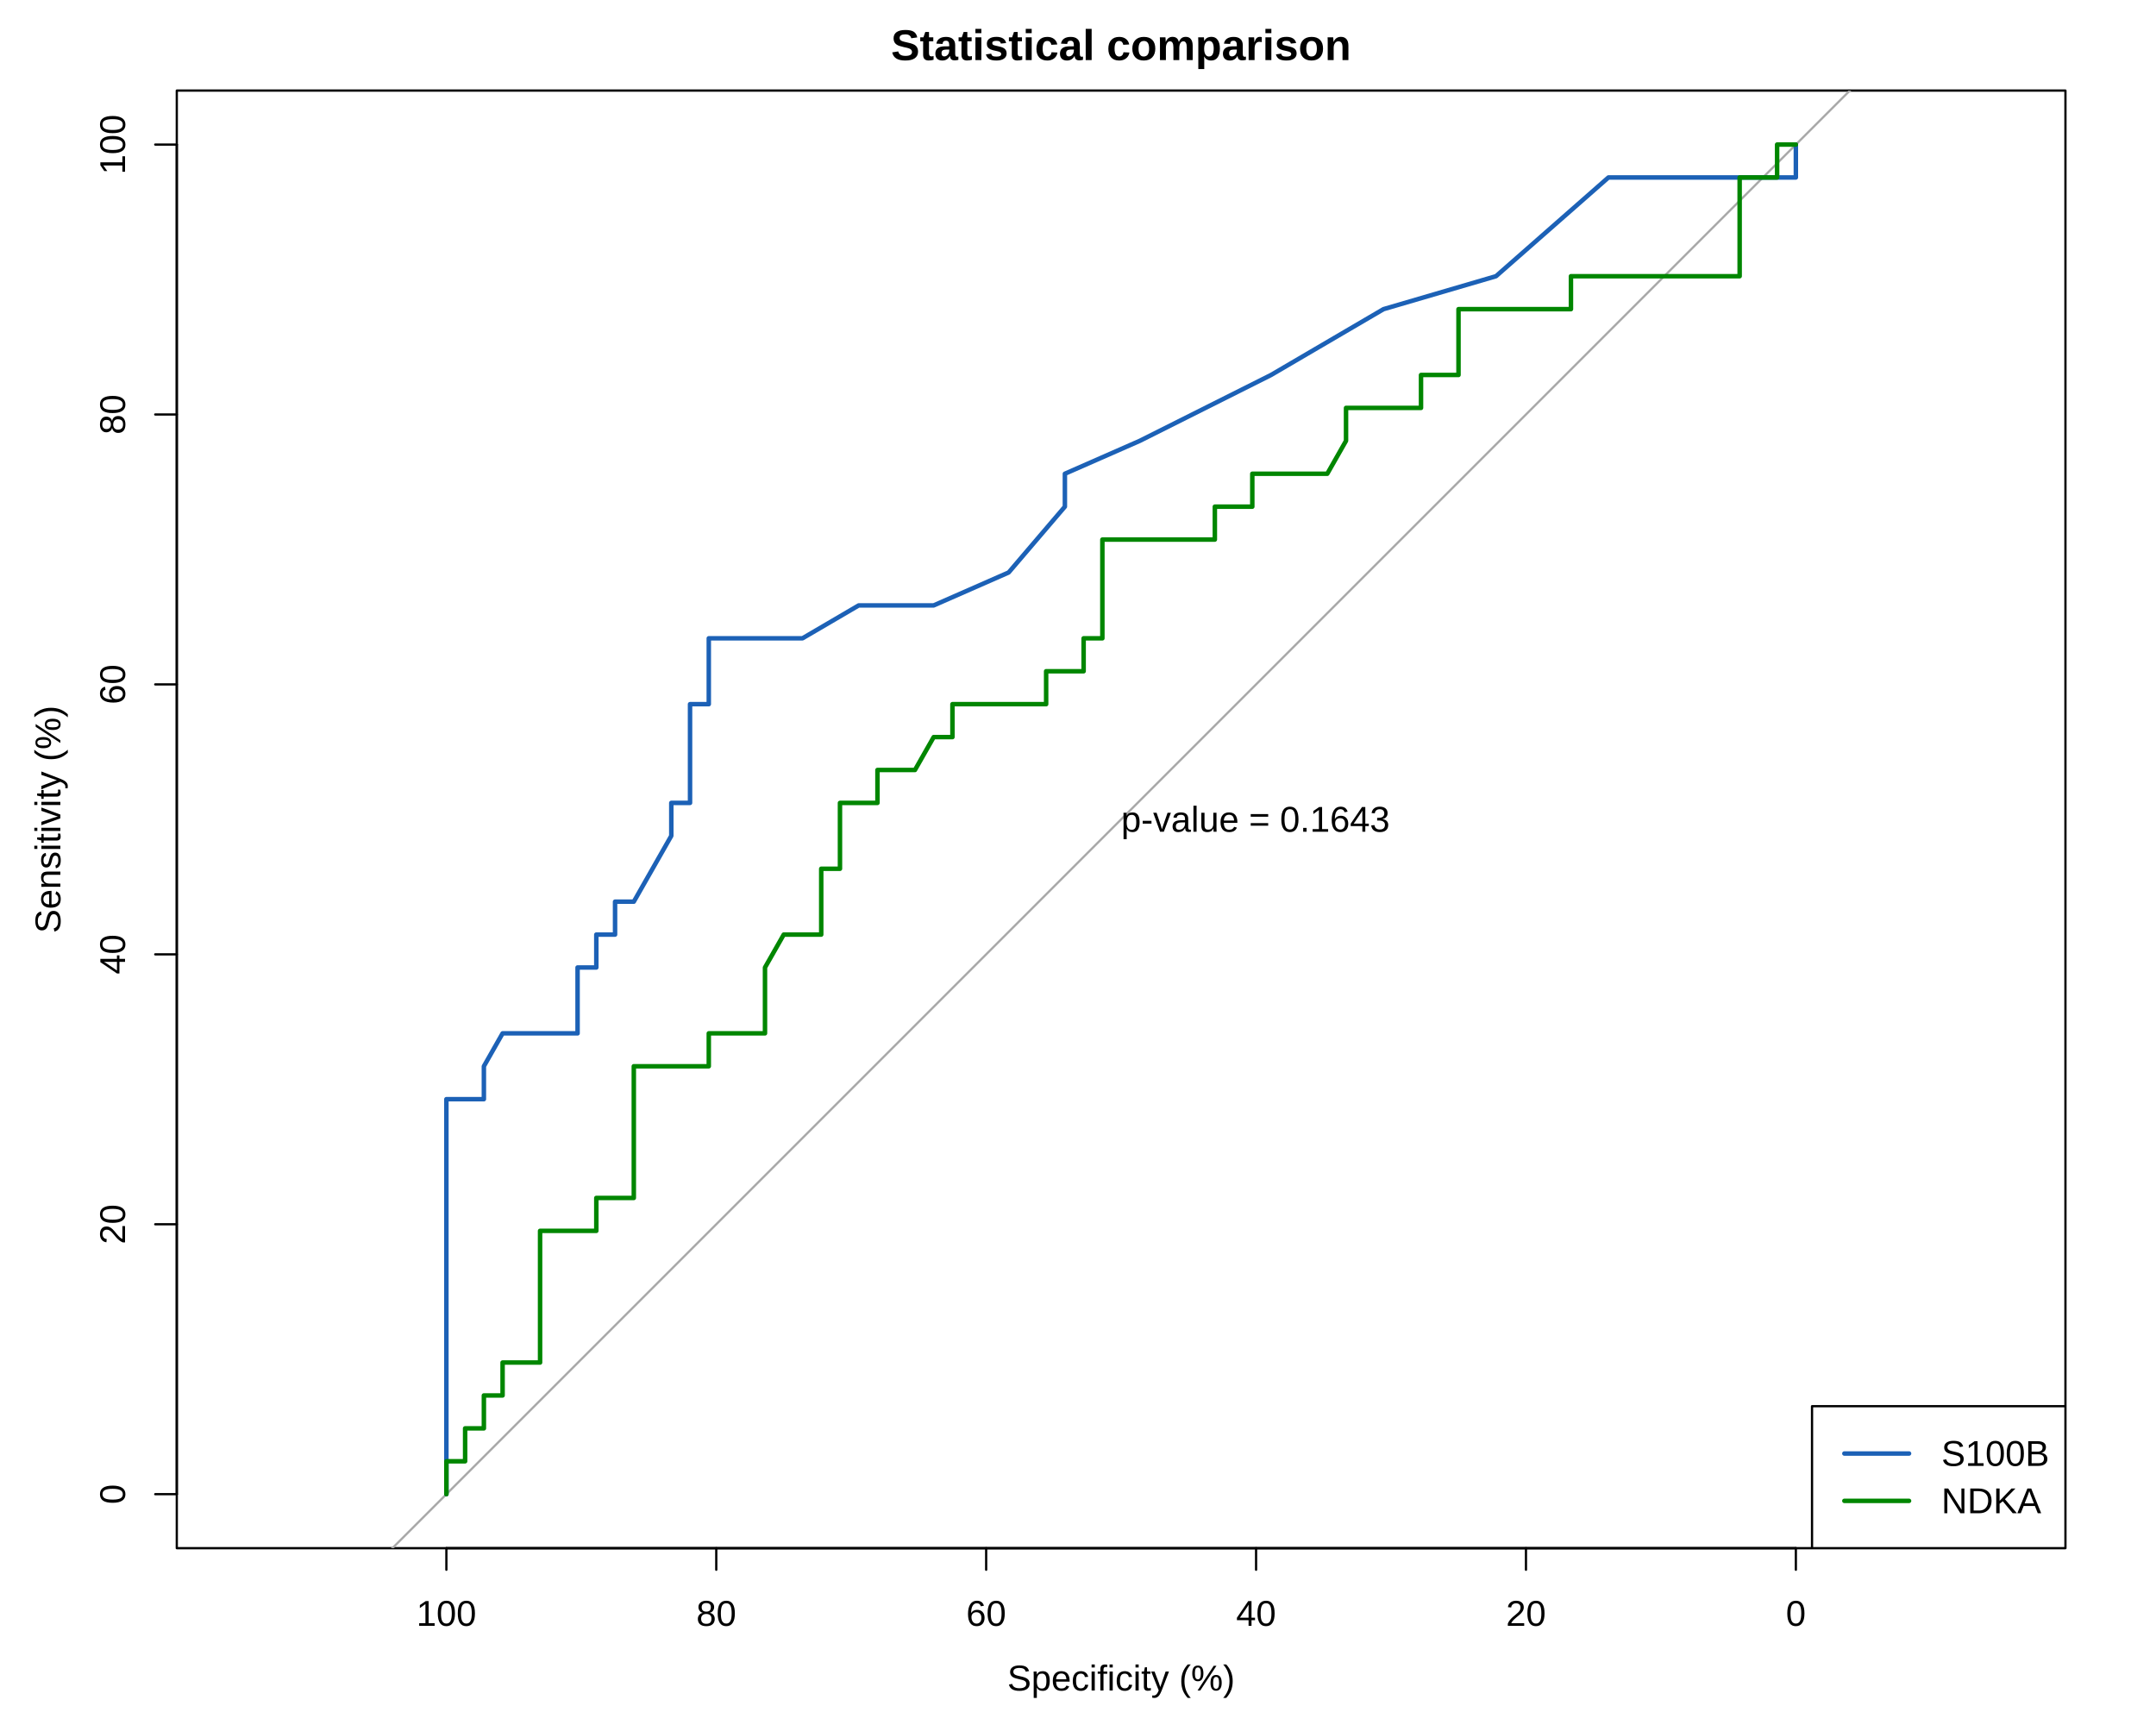
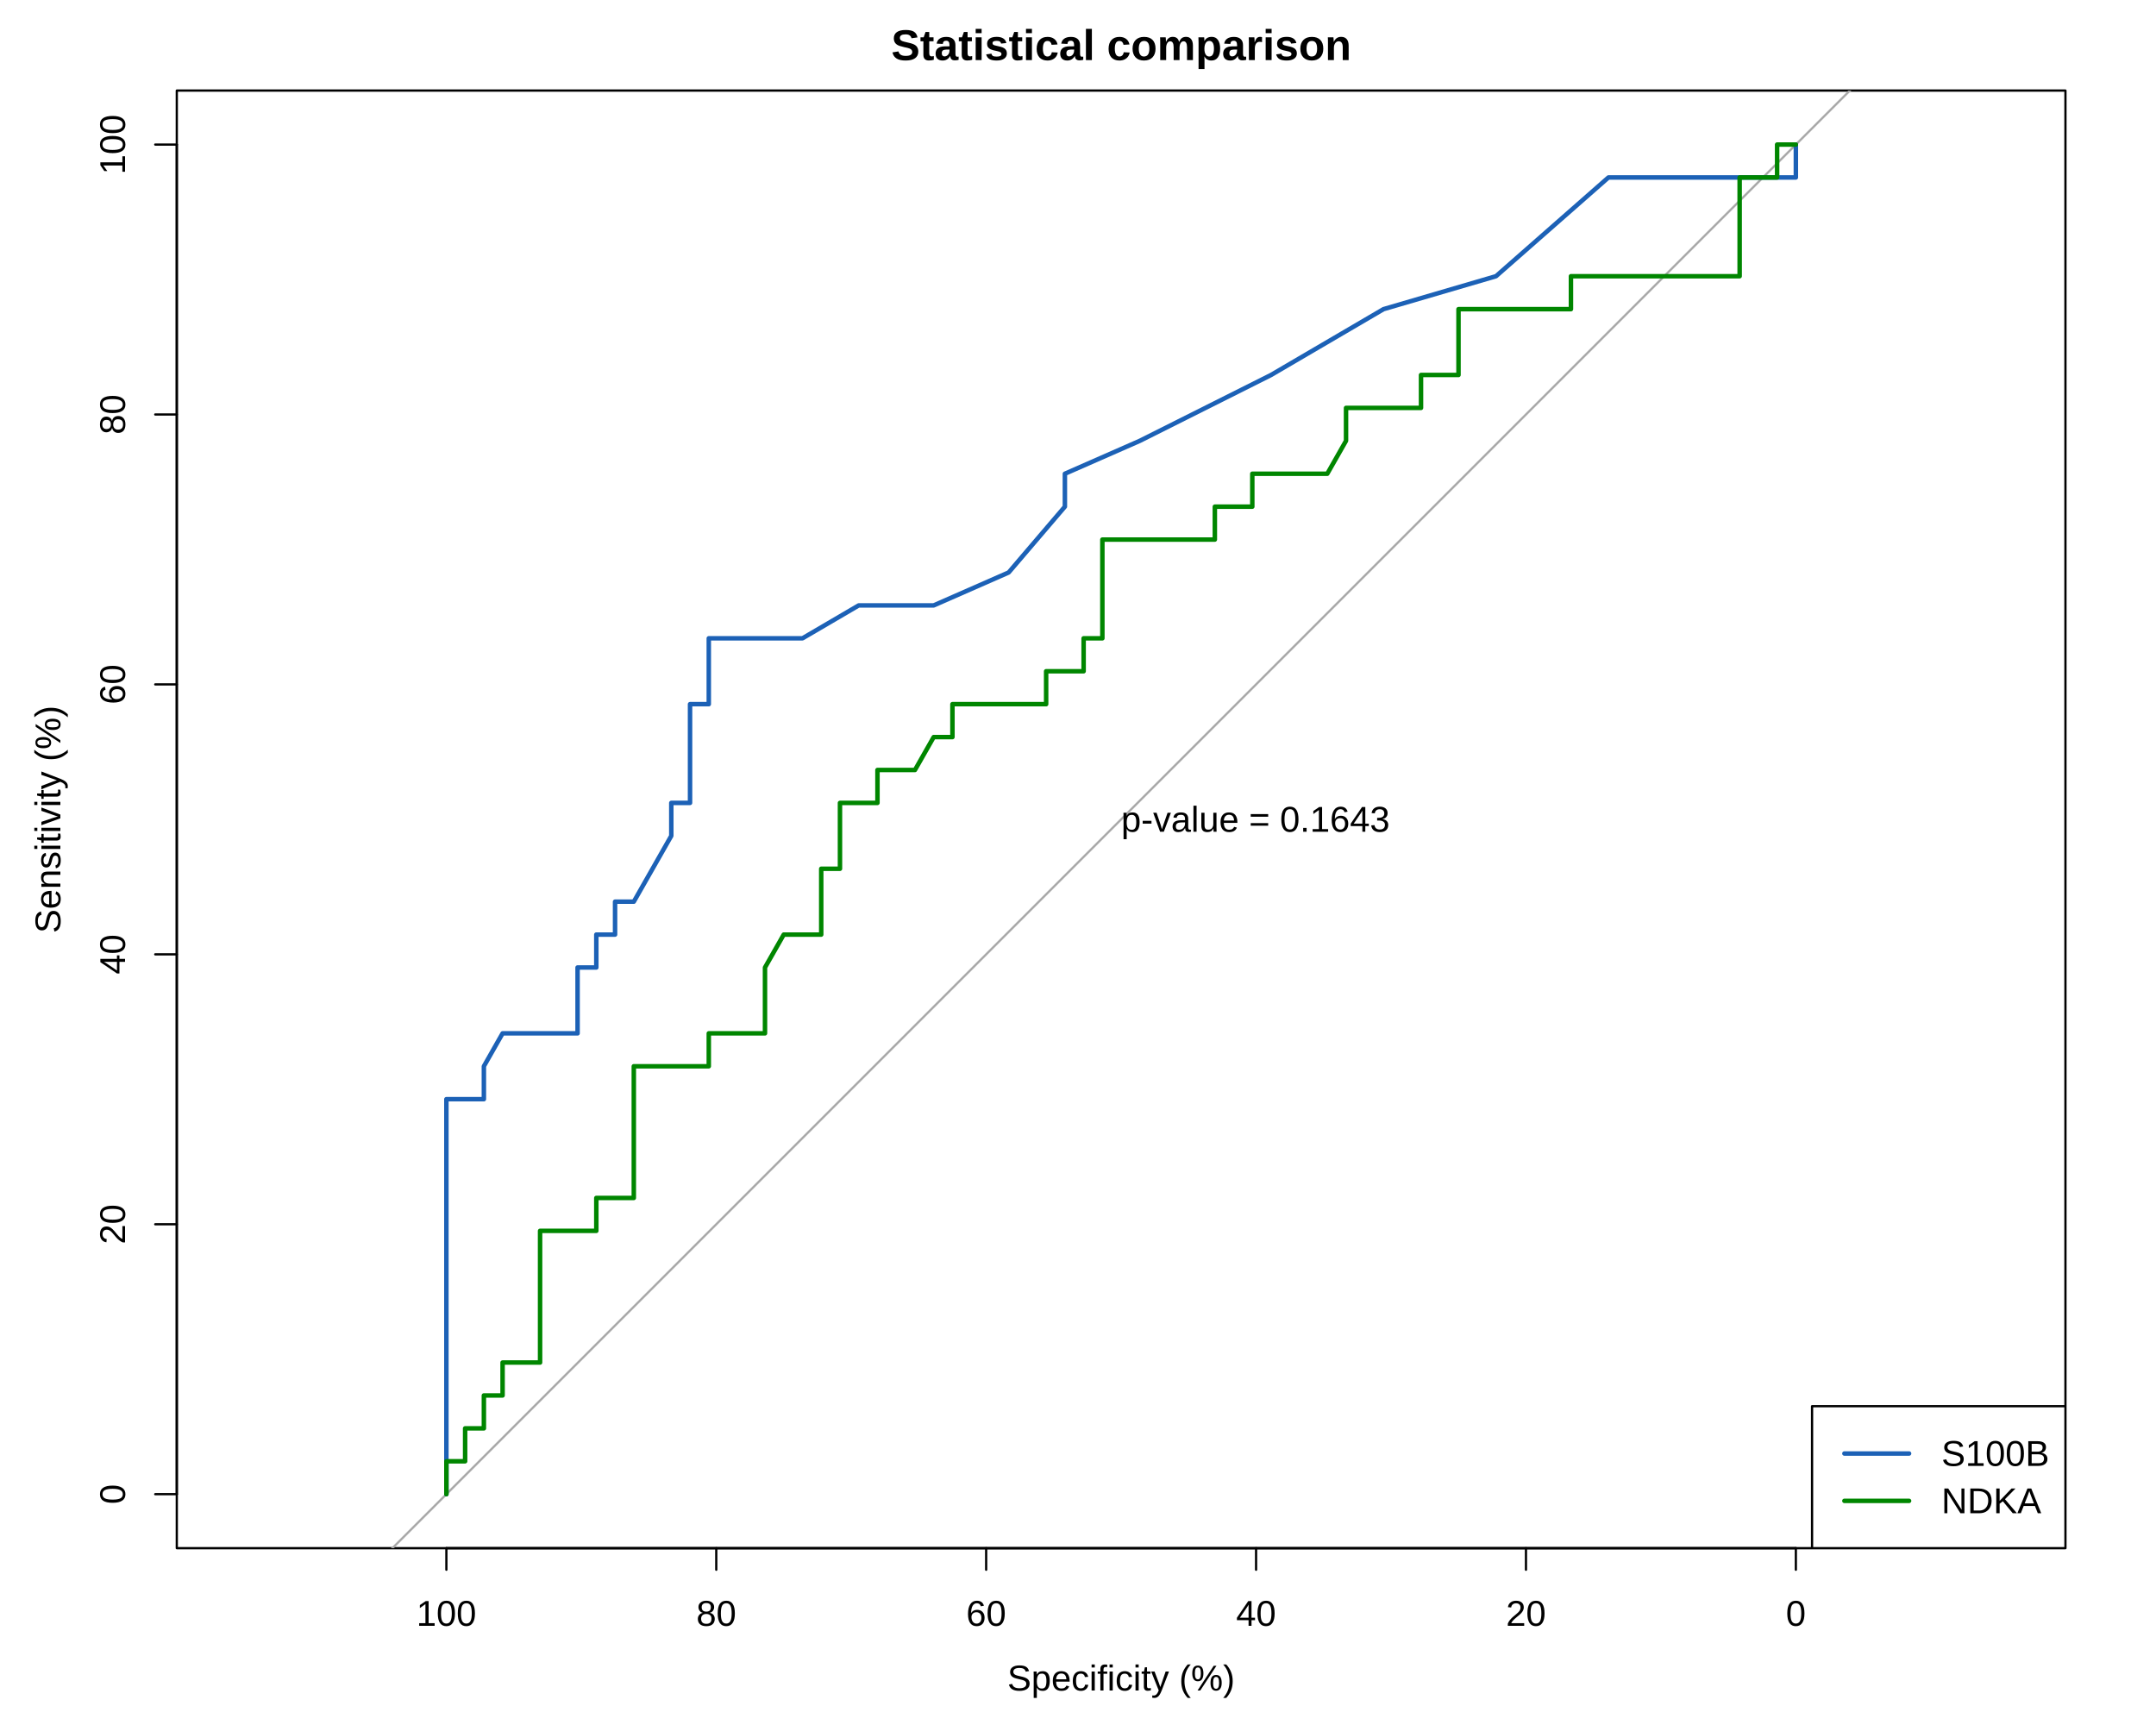
<svg xmlns="http://www.w3.org/2000/svg" viewBox="0 0 720.00 576.00">
  <defs>
    <style type="text/css">
-     line, polyline, path, rect, circle {
+     line, polyline, polygon, path, rect, circle {
      fill: none;
      stroke: #000000;
      stroke-linecap: round;
      stroke-linejoin: round;
      stroke-miterlimit: 10.00;
    }
  </style>
  </defs>
  <rect width="100%" height="100%" style="stroke: none; fill: #FFFFFF;" />
-   <text x="297.54" y="20.07" style="font-size: 14.40px; font-weight: bold; font-family: Liberation Sans;" textLength="153.71px" lengthAdjust="spacingAndGlyphs">Statistical comparison</text>
-   <text x="336.39" y="564.48" style="font-size: 12.00px; font-family: Liberation Sans;" textLength="76.01px" lengthAdjust="spacingAndGlyphs">Specificity (%)</text>
-   <text transform="translate(20.16,311.61) rotate(-90)" style="font-size: 12.00px; font-family: Liberation Sans;" textLength="76.01px" lengthAdjust="spacingAndGlyphs">Sensitivity (%)</text>
+   <text x="297.62" y="20.07" style="font-size: 14.40px; font-weight: bold; font-family: Liberation Sans;" textLength="153.56px" lengthAdjust="spacingAndGlyphs">Statistical comparison</text>
+   <text x="336.39" y="564.48" style="font-size: 12.00px; font-family: Liberation Sans;" textLength="76.02px" lengthAdjust="spacingAndGlyphs">Specificity (%)</text>
+   <text transform="translate(20.16,311.61) rotate(-90)" style="font-size: 12.00px; font-family: Liberation Sans;" textLength="76.02px" lengthAdjust="spacingAndGlyphs">Sensitivity (%)</text>
  <polyline points="59.04,516.96 689.76,516.96 689.76,30.24 59.04,30.24 59.04,516.96 " style="stroke-width: 0.75;" />
  <line x1="599.73" y1="516.96" x2="149.07" y2="516.96" style="stroke-width: 0.75;" />
  <line x1="599.73" y1="516.96" x2="599.73" y2="524.16" style="stroke-width: 0.75;" />
  <line x1="509.60" y1="516.96" x2="509.60" y2="524.16" style="stroke-width: 0.75;" />
  <line x1="419.47" y1="516.96" x2="419.47" y2="524.16" style="stroke-width: 0.75;" />
  <line x1="329.33" y1="516.96" x2="329.33" y2="524.16" style="stroke-width: 0.75;" />
  <line x1="239.20" y1="516.96" x2="239.20" y2="524.16" style="stroke-width: 0.75;" />
  <line x1="149.07" y1="516.96" x2="149.07" y2="524.16" style="stroke-width: 0.75;" />
  <text x="139.06" y="542.88" style="font-size: 12.00px; font-family: Liberation Sans;" textLength="20.02px" lengthAdjust="spacingAndGlyphs">100</text>
-   <text x="232.53" y="542.88" style="font-size: 12.00px; font-family: Liberation Sans;" textLength="13.35px" lengthAdjust="spacingAndGlyphs">80</text>
-   <text x="322.66" y="542.88" style="font-size: 12.00px; font-family: Liberation Sans;" textLength="13.35px" lengthAdjust="spacingAndGlyphs">60</text>
-   <text x="412.79" y="542.88" style="font-size: 12.00px; font-family: Liberation Sans;" textLength="13.35px" lengthAdjust="spacingAndGlyphs">40</text>
-   <text x="502.93" y="542.88" style="font-size: 12.00px; font-family: Liberation Sans;" textLength="13.35px" lengthAdjust="spacingAndGlyphs">20</text>
+   <text x="232.53" y="542.88" style="font-size: 12.00px; font-family: Liberation Sans;" textLength="13.34px" lengthAdjust="spacingAndGlyphs">80</text>
+   <text x="322.66" y="542.88" style="font-size: 12.00px; font-family: Liberation Sans;" textLength="13.34px" lengthAdjust="spacingAndGlyphs">60</text>
+   <text x="412.79" y="542.88" style="font-size: 12.00px; font-family: Liberation Sans;" textLength="13.34px" lengthAdjust="spacingAndGlyphs">40</text>
+   <text x="502.93" y="542.88" style="font-size: 12.00px; font-family: Liberation Sans;" textLength="13.34px" lengthAdjust="spacingAndGlyphs">20</text>
  <text x="596.40" y="542.88" style="font-size: 12.00px; font-family: Liberation Sans;" textLength="6.67px" lengthAdjust="spacingAndGlyphs">0</text>
  <line x1="59.04" y1="498.93" x2="59.04" y2="48.27" style="stroke-width: 0.75;" />
  <line x1="59.04" y1="498.93" x2="51.84" y2="498.93" style="stroke-width: 0.75;" />
  <line x1="59.04" y1="408.80" x2="51.84" y2="408.80" style="stroke-width: 0.75;" />
  <line x1="59.04" y1="318.67" x2="51.84" y2="318.67" style="stroke-width: 0.75;" />
  <line x1="59.04" y1="228.53" x2="51.84" y2="228.53" style="stroke-width: 0.75;" />
  <line x1="59.04" y1="138.40" x2="51.84" y2="138.40" style="stroke-width: 0.75;" />
  <line x1="59.04" y1="48.27" x2="51.84" y2="48.27" style="stroke-width: 0.75;" />
  <text transform="translate(41.76,502.27) rotate(-90)" style="font-size: 12.00px; font-family: Liberation Sans;" textLength="6.67px" lengthAdjust="spacingAndGlyphs">0</text>
-   <text transform="translate(41.76,415.47) rotate(-90)" style="font-size: 12.00px; font-family: Liberation Sans;" textLength="13.35px" lengthAdjust="spacingAndGlyphs">20</text>
-   <text transform="translate(41.76,325.34) rotate(-90)" style="font-size: 12.00px; font-family: Liberation Sans;" textLength="13.35px" lengthAdjust="spacingAndGlyphs">40</text>
-   <text transform="translate(41.76,235.21) rotate(-90)" style="font-size: 12.00px; font-family: Liberation Sans;" textLength="13.35px" lengthAdjust="spacingAndGlyphs">60</text>
-   <text transform="translate(41.76,145.07) rotate(-90)" style="font-size: 12.00px; font-family: Liberation Sans;" textLength="13.35px" lengthAdjust="spacingAndGlyphs">80</text>
-   <text transform="translate(41.76,58.28) rotate(-90)" style="font-size: 12.00px; font-family: Liberation Sans;" textLength="20.02px" lengthAdjust="spacingAndGlyphs">100</text>
+   <text transform="translate(41.76,415.47) rotate(-90)" style="font-size: 12.00px; font-family: Liberation Sans;" textLength="13.34px" lengthAdjust="spacingAndGlyphs">20</text>
+   <text transform="translate(41.76,325.34) rotate(-90)" style="font-size: 12.00px; font-family: Liberation Sans;" textLength="13.34px" lengthAdjust="spacingAndGlyphs">40</text>
+   <text transform="translate(41.76,235.21) rotate(-90)" style="font-size: 12.00px; font-family: Liberation Sans;" textLength="13.34px" lengthAdjust="spacingAndGlyphs">60</text>
+   <text transform="translate(41.76,145.07) rotate(-90)" style="font-size: 12.00px; font-family: Liberation Sans;" textLength="13.34px" lengthAdjust="spacingAndGlyphs">80</text>
+   <text transform="translate(41.76,58.27) rotate(-90)" style="font-size: 12.00px; font-family: Liberation Sans;" textLength="20.02px" lengthAdjust="spacingAndGlyphs">100</text>
  <defs>
    <clipPath id="cpNTkuMDR8Njg5Ljc2fDUxNi45NnwzMC4yNA==">
      <rect x="59.04" y="30.24" width="630.72" height="486.72" />
    </clipPath>
  </defs>
  <line x1="72.00" y1="576.00" x2="648.00" y2="0.00" style="stroke-width: 0.75; stroke: #A9A9A9;" clip-path="url(#cpNTkuMDR8Njg5Ljc2fDUxNi45NnwzMC4yNA==)" />
  <polyline points="599.73,48.27 599.73,59.26 568.44,59.26 549.66,59.26 537.14,59.26 499.59,92.23 462.03,103.23 424.47,125.21 380.66,147.19 355.62,158.19 355.62,169.18 336.84,191.16 311.81,202.15 286.77,202.15 267.99,213.14 255.47,213.14 249.21,213.14 236.70,213.14 236.70,224.14 236.70,235.13 230.44,235.13 230.44,246.12 230.44,257.11 230.44,268.10 224.18,268.10 224.18,279.10 217.92,290.09 211.66,301.08 205.40,301.08 205.40,312.07 199.14,312.07 199.14,323.06 192.88,323.06 192.88,345.05 186.62,345.05 180.36,345.05 167.84,345.05 161.59,356.04 161.59,367.03 149.07,367.03 149.07,378.02 149.07,389.01 149.07,400.01 149.07,411.00 149.07,432.98 149.07,443.97 149.07,454.97 149.07,465.96 149.07,476.95 149.07,487.94 149.07,498.93 " style="stroke-width: 1.50; stroke: #1C61B6;" clip-path="url(#cpNTkuMDR8Njg5Ljc2fDUxNi45NnwzMC4yNA==)" />
  <polyline points="599.73,48.27 593.47,48.27 593.47,59.26 587.21,59.26 580.96,59.26 580.96,70.25 580.96,81.24 580.96,92.23 574.70,92.23 568.44,92.23 562.18,92.23 555.92,92.23 549.66,92.23 543.40,92.23 537.14,92.23 530.88,92.23 524.62,92.23 524.62,103.23 518.36,103.23 512.10,103.23 505.84,103.23 499.59,103.23 493.33,103.23 487.07,103.23 487.07,114.22 487.07,125.21 480.81,125.21 474.55,125.21 474.55,136.20 468.29,136.20 455.77,136.20 449.51,136.20 449.51,147.19 443.25,158.19 436.99,158.19 430.73,158.19 424.47,158.19 418.21,158.19 418.21,169.18 411.96,169.18 405.70,169.18 405.70,180.17 399.44,180.17 393.18,180.17 386.92,180.17 380.66,180.17 374.40,180.17 368.14,180.17 368.14,191.16 368.14,202.15 368.14,213.14 361.88,213.14 361.88,224.14 355.62,224.14 349.36,224.14 349.36,235.13 343.10,235.13 336.84,235.13 330.59,235.13 324.33,235.13 318.07,235.13 318.07,246.12 311.81,246.12 305.55,257.11 299.29,257.11 293.03,257.11 293.03,268.10 286.77,268.10 280.51,268.10 280.51,279.10 280.51,290.09 274.25,290.09 274.25,301.08 274.25,312.07 267.99,312.07 261.73,312.07 255.47,323.06 255.47,334.06 255.47,345.05 249.21,345.05 242.96,345.05 236.70,345.05 236.70,356.04 230.44,356.04 224.18,356.04 217.92,356.04 211.66,356.04 211.66,367.03 211.66,378.02 211.66,389.01 211.66,400.01 205.40,400.01 199.14,400.01 199.14,411.00 192.88,411.00 186.62,411.00 180.36,411.00 180.36,421.99 180.36,432.98 180.36,443.97 180.36,454.97 174.10,454.97 167.84,454.97 167.84,465.96 161.59,465.96 161.59,476.95 155.33,476.95 155.33,487.94 149.07,487.94 149.07,498.93 " style="stroke-width: 1.50; stroke: #008600;" clip-path="url(#cpNTkuMDR8Njg5Ljc2fDUxNi45NnwzMC4yNA==)" />
  <g clip-path="url(#cpNTkuMDR8Njg5Ljc2fDUxNi45NnwzMC4yNA==)">
-     <text x="374.40" y="277.73" style="font-size: 12.00px; font-family: Liberation Sans;" textLength="89.74px" lengthAdjust="spacingAndGlyphs">p-value = 0.1643</text>
+     <text x="374.40" y="277.73" style="font-size: 12.00px; font-family: Liberation Sans;" textLength="89.72px" lengthAdjust="spacingAndGlyphs">p-value = 0.1643</text>
  </g>
-   <rect x="605.13" y="469.55" width="84.63" height="47.41" style="stroke-width: 0.75; fill: #FFFFFF;" clip-path="url(#cpNTkuMDR8Njg5Ljc2fDUxNi45NnwzMC4yNA==)" />
-   <line x1="615.93" y1="485.35" x2="637.53" y2="485.35" style="stroke-width: 1.50; stroke: #1C61B6;" clip-path="url(#cpNTkuMDR8Njg5Ljc2fDUxNi45NnwzMC4yNA==)" />
-   <line x1="615.93" y1="501.16" x2="637.53" y2="501.16" style="stroke-width: 1.50; stroke: #008600;" clip-path="url(#cpNTkuMDR8Njg5Ljc2fDUxNi45NnwzMC4yNA==)" />
+   <rect x="605.14" y="469.55" width="84.62" height="47.41" style="stroke-width: 0.75; fill: #FFFFFF;" clip-path="url(#cpNTkuMDR8Njg5Ljc2fDUxNi45NnwzMC4yNA==)" />
+   <line x1="615.94" y1="485.35" x2="637.54" y2="485.35" style="stroke-width: 1.50; stroke: #1C61B6;" clip-path="url(#cpNTkuMDR8Njg5Ljc2fDUxNi45NnwzMC4yNA==)" />
+   <line x1="615.94" y1="501.16" x2="637.54" y2="501.16" style="stroke-width: 1.50; stroke: #008600;" clip-path="url(#cpNTkuMDR8Njg5Ljc2fDUxNi45NnwzMC4yNA==)" />
  <g clip-path="url(#cpNTkuMDR8Njg5Ljc2fDUxNi45NnwzMC4yNA==)">
-     <text x="648.33" y="489.48" style="font-size: 12.00px; font-family: Liberation Sans;" textLength="36.03px" lengthAdjust="spacingAndGlyphs">S100B</text>
+     <text x="648.34" y="489.48" style="font-size: 12.00px; font-family: Liberation Sans;" textLength="36.02px" lengthAdjust="spacingAndGlyphs">S100B</text>
  </g>
  <g clip-path="url(#cpNTkuMDR8Njg5Ljc2fDUxNi45NnwzMC4yNA==)">
-     <text x="648.33" y="505.28" style="font-size: 12.00px; font-family: Liberation Sans;" textLength="33.34px" lengthAdjust="spacingAndGlyphs">NDKA</text>
+     <text x="648.34" y="505.28" style="font-size: 12.00px; font-family: Liberation Sans;" textLength="33.34px" lengthAdjust="spacingAndGlyphs">NDKA</text>
  </g>
</svg>
